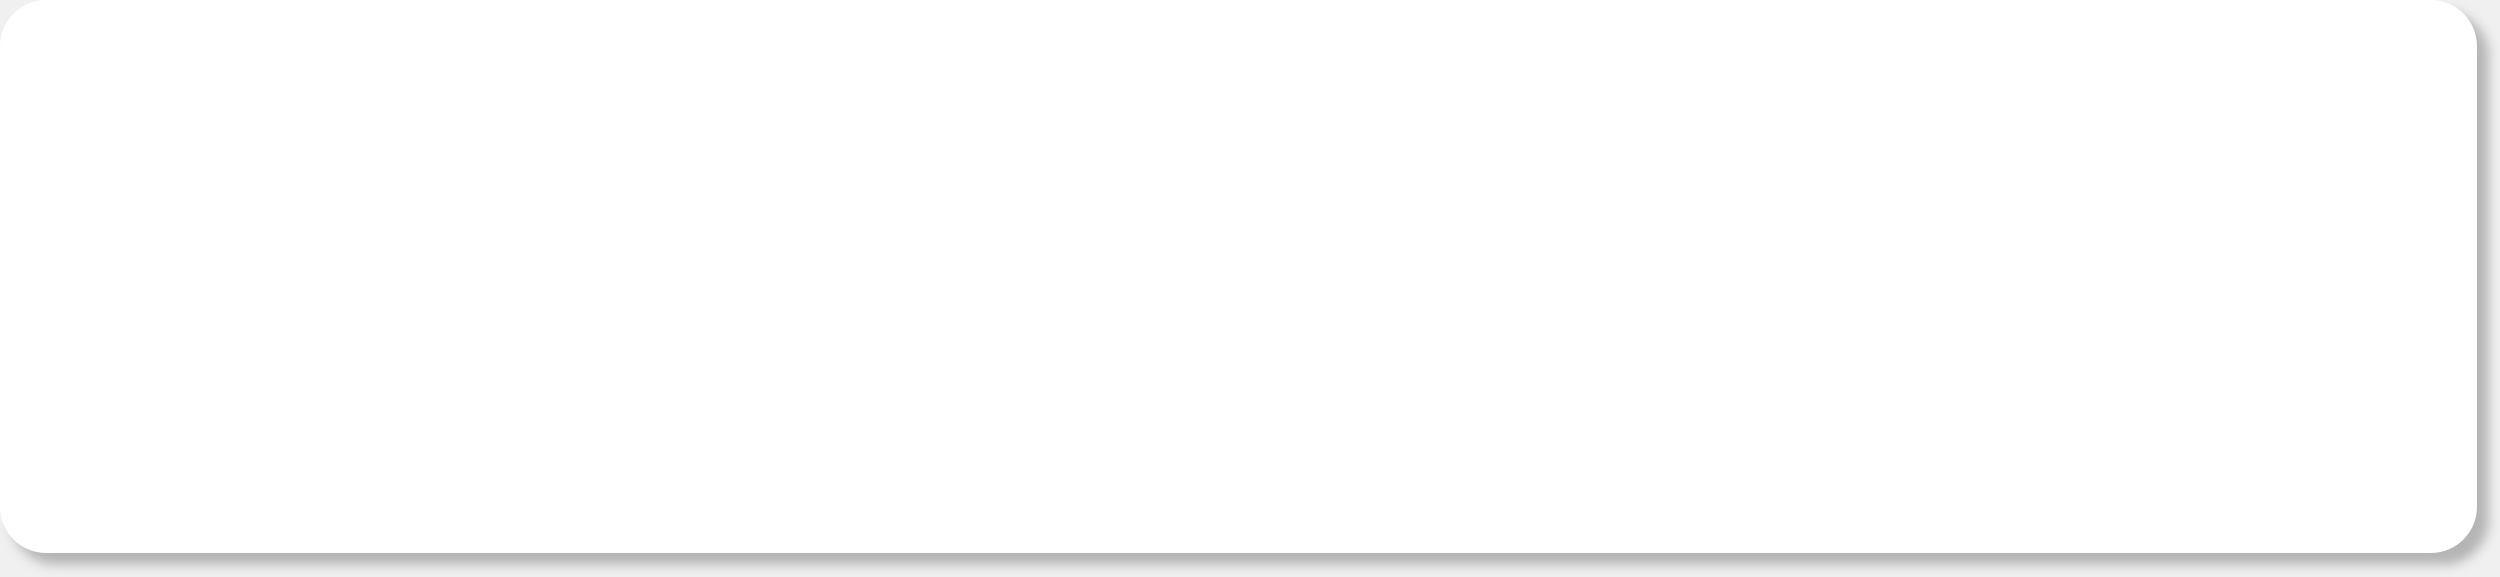
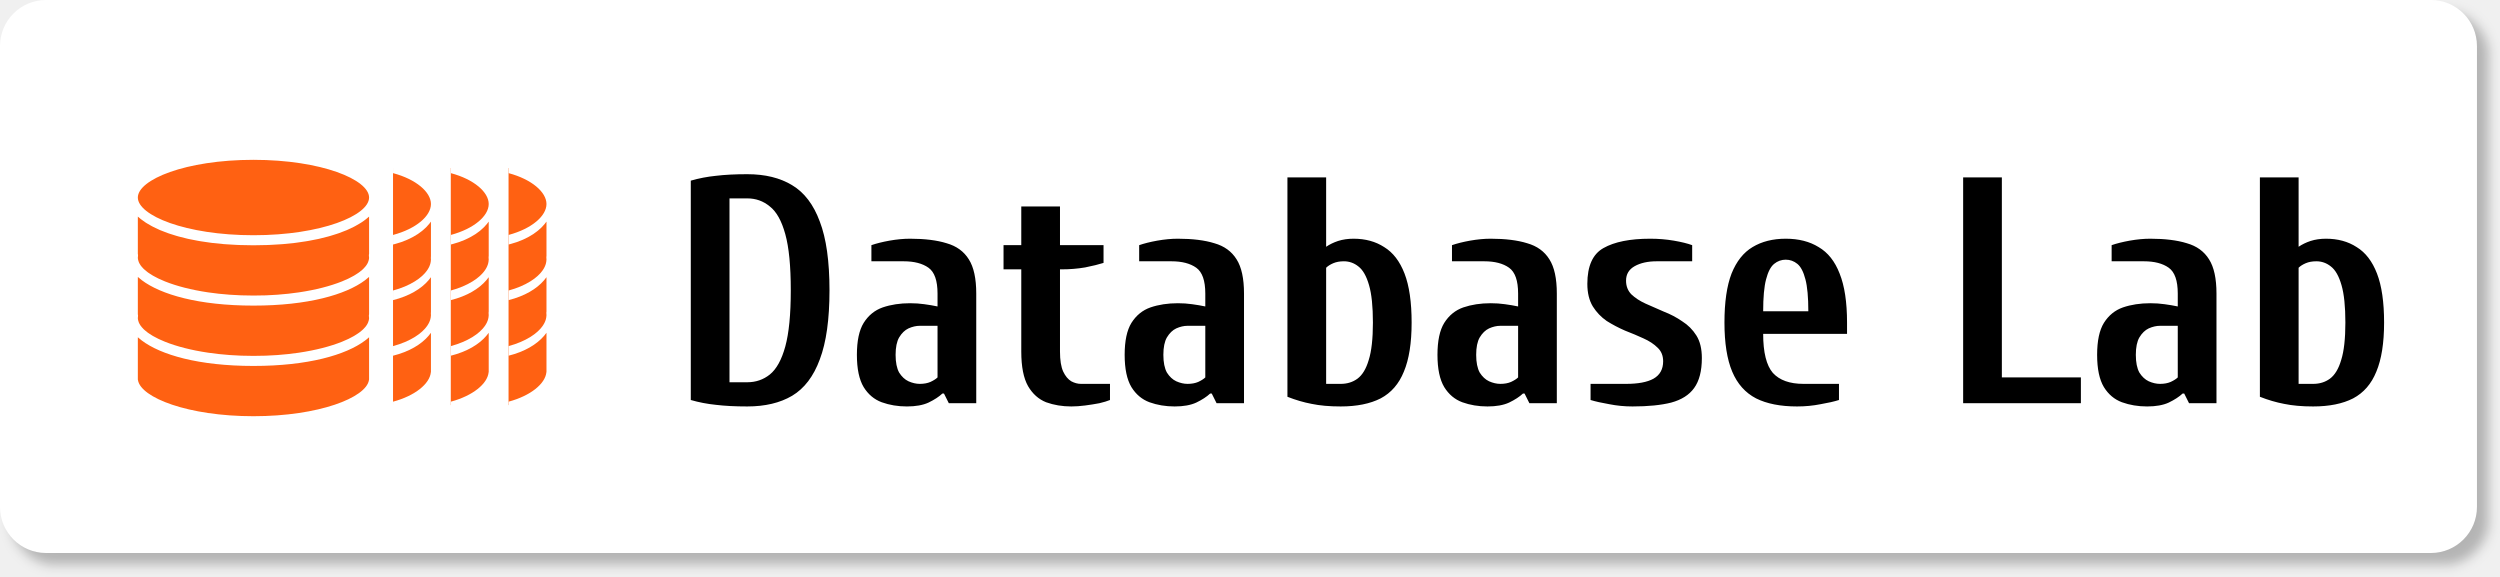
<svg xmlns="http://www.w3.org/2000/svg" width="217" height="50" viewBox="0 0 217 50" fill="none">
  <g filter="url(#filter0_d_668_5)">
    <rect width="215" height="48" rx="4" fill="white" />
+     <path d="M64.86 35.28C63.815 35.28 62.909 35.233 62.144 35.14C61.397 35.065 60.669 34.925 59.96 34.72V15.68C60.669 15.475 61.397 15.335 62.144 15.26C62.909 15.167 63.815 15.12 64.86 15.12C66.409 15.12 67.707 15.437 68.752 16.072C69.816 16.707 70.619 17.761 71.16 19.236C71.72 20.692 72 22.68 72 25.2C72 27.72 71.72 29.717 71.16 31.192C70.619 32.667 69.816 33.721 68.752 34.356C67.707 34.972 66.409 35.28 64.86 35.28ZM63.32 33.18H64.86C65.607 33.18 66.26 32.956 66.82 32.508C67.399 32.041 67.847 31.229 68.164 30.072C68.481 28.915 68.64 27.291 68.64 25.2C68.64 23.091 68.481 21.467 68.164 20.328C67.847 19.171 67.399 18.368 66.82 17.92C66.26 17.453 65.607 17.22 64.86 17.22H63.32V33.18ZM78.718 35.28C77.934 35.28 77.206 35.159 76.534 34.916C75.88 34.673 75.358 34.235 74.966 33.6C74.574 32.947 74.378 32.013 74.378 30.8C74.378 29.587 74.574 28.663 74.966 28.028C75.376 27.375 75.927 26.927 76.618 26.684C77.327 26.441 78.121 26.32 78.998 26.32C79.427 26.32 79.838 26.348 80.23 26.404C80.641 26.46 81.023 26.525 81.378 26.6V25.48C81.378 24.36 81.117 23.613 80.594 23.24C80.071 22.867 79.353 22.68 78.438 22.68H75.638V21.28C76.067 21.131 76.59 21 77.206 20.888C77.841 20.776 78.438 20.72 78.998 20.72C80.267 20.72 81.322 20.851 82.162 21.112C83.02 21.355 83.665 21.821 84.094 22.512C84.523 23.184 84.738 24.173 84.738 25.48V35H82.358L81.938 34.16H81.798C81.499 34.44 81.098 34.701 80.594 34.944C80.109 35.168 79.483 35.28 78.718 35.28ZM79.838 33.32C80.192 33.32 80.501 33.264 80.762 33.152C81.042 33.021 81.247 32.891 81.378 32.76V28.28H79.838C79.52 28.28 79.194 28.355 78.858 28.504C78.54 28.653 78.27 28.915 78.046 29.288C77.841 29.643 77.738 30.147 77.738 30.8C77.738 31.453 77.841 31.967 78.046 32.34C78.27 32.695 78.54 32.947 78.858 33.096C79.194 33.245 79.52 33.32 79.838 33.32ZM92.987 35.28C92.203 35.28 91.475 35.159 90.803 34.916C90.15 34.655 89.627 34.188 89.235 33.516C88.843 32.825 88.647 31.827 88.647 30.52V23.38H87.107V21.28H88.647V17.92H92.007V21.28H95.787V22.82C95.376 22.951 94.844 23.081 94.191 23.212C93.537 23.324 92.856 23.38 92.147 23.38H92.007V30.52C92.007 31.267 92.1 31.845 92.287 32.256C92.474 32.648 92.707 32.928 92.987 33.096C93.267 33.245 93.547 33.32 93.827 33.32H96.347V34.72C96.123 34.813 95.815 34.907 95.423 35C95.031 35.075 94.62 35.14 94.191 35.196C93.761 35.252 93.36 35.28 92.987 35.28ZM101.96 35.28C101.176 35.28 100.448 35.159 99.776 34.916C99.123 34.673 98.6 34.235 98.208 33.6C97.816 32.947 97.62 32.013 97.62 30.8C97.62 29.587 97.816 28.663 98.208 28.028C98.619 27.375 99.169 26.927 99.86 26.684C100.569 26.441 101.363 26.32 102.24 26.32C102.669 26.32 103.08 26.348 103.472 26.404C103.883 26.46 104.265 26.525 104.62 26.6V25.48C104.62 24.36 104.359 23.613 103.836 23.24C103.313 22.867 102.595 22.68 101.68 22.68H98.88V21.28C99.309 21.131 99.832 21 100.448 20.888C101.083 20.776 101.68 20.72 102.24 20.72C103.509 20.72 104.564 20.851 105.404 21.112C106.263 21.355 106.907 21.821 107.336 22.512C107.765 23.184 107.98 24.173 107.98 25.48V35H105.6L105.18 34.16H105.04C104.741 34.44 104.34 34.701 103.836 34.944C103.351 35.168 102.725 35.28 101.96 35.28ZM103.08 33.32C103.435 33.32 103.743 33.264 104.004 33.152C104.284 33.021 104.489 32.891 104.62 32.76V28.28H103.08C102.763 28.28 102.436 28.355 102.1 28.504C101.783 28.653 101.512 28.915 101.288 29.288C101.083 29.643 100.98 30.147 100.98 30.8C100.98 31.453 101.083 31.967 101.288 32.34C101.512 32.695 101.783 32.947 102.1 33.096C102.436 33.245 102.763 33.32 103.08 33.32ZM116.369 35.28C115.398 35.28 114.558 35.205 113.849 35.056C113.158 34.925 112.458 34.72 111.749 34.44V15.4H115.109V21.42C115.408 21.215 115.753 21.047 116.145 20.916C116.556 20.785 117.004 20.72 117.489 20.72C118.516 20.72 119.402 20.963 120.149 21.448C120.914 21.915 121.502 22.68 121.913 23.744C122.324 24.808 122.529 26.227 122.529 28C122.529 29.773 122.305 31.192 121.857 32.256C121.428 33.32 120.756 34.095 119.841 34.58C118.926 35.047 117.769 35.28 116.369 35.28ZM115.109 33.32H116.369C116.929 33.32 117.414 33.171 117.825 32.872C118.254 32.555 118.581 32.013 118.805 31.248C119.048 30.483 119.169 29.4 119.169 28C119.169 26.6 119.057 25.517 118.833 24.752C118.609 23.968 118.301 23.427 117.909 23.128C117.536 22.829 117.116 22.68 116.649 22.68C116.294 22.68 115.986 22.736 115.725 22.848C115.464 22.96 115.258 23.091 115.109 23.24V33.32ZM129.112 35.28C128.328 35.28 127.6 35.159 126.928 34.916C126.275 34.673 125.752 34.235 125.36 33.6C124.968 32.947 124.772 32.013 124.772 30.8C124.772 29.587 124.968 28.663 125.36 28.028C125.771 27.375 126.322 26.927 127.012 26.684C127.722 26.441 128.515 26.32 129.392 26.32C129.822 26.32 130.232 26.348 130.624 26.404C131.035 26.46 131.418 26.525 131.772 26.6V25.48C131.772 24.36 131.511 23.613 130.988 23.24C130.466 22.867 129.747 22.68 128.832 22.68H126.032V21.28C126.462 21.131 126.984 21 127.6 20.888C128.235 20.776 128.832 20.72 129.392 20.72C130.662 20.72 131.716 20.851 132.556 21.112C133.415 21.355 134.059 21.821 134.488 22.512C134.918 23.184 135.132 24.173 135.132 25.48V35H132.752L132.332 34.16H132.192C131.894 34.44 131.492 34.701 130.988 34.944C130.503 35.168 129.878 35.28 129.112 35.28ZM130.232 33.32C130.587 33.32 130.895 33.264 131.156 33.152C131.436 33.021 131.642 32.891 131.772 32.76V28.28H130.232C129.915 28.28 129.588 28.355 129.252 28.504C128.935 28.653 128.664 28.915 128.44 29.288C128.235 29.643 128.132 30.147 128.132 30.8C128.132 31.453 128.235 31.967 128.44 32.34C128.664 32.695 128.935 32.947 129.252 33.096C129.588 33.245 129.915 33.32 130.232 33.32ZM141.701 35.28C141.011 35.28 140.339 35.215 139.685 35.084C139.032 34.972 138.491 34.851 138.061 34.72V33.32H141.141C142.187 33.32 142.98 33.171 143.521 32.872C144.081 32.555 144.361 32.051 144.361 31.36C144.361 30.875 144.203 30.483 143.885 30.184C143.568 29.867 143.157 29.596 142.653 29.372C142.168 29.148 141.636 28.924 141.057 28.7C140.497 28.457 139.965 28.177 139.461 27.86C138.976 27.524 138.575 27.104 138.257 26.6C137.94 26.077 137.781 25.424 137.781 24.64C137.781 23.091 138.248 22.055 139.181 21.532C140.133 20.991 141.487 20.72 143.241 20.72C143.951 20.72 144.632 20.776 145.285 20.888C145.939 21 146.471 21.131 146.881 21.28V22.68H143.801C143.036 22.68 142.401 22.82 141.897 23.1C141.393 23.38 141.141 23.8 141.141 24.36C141.141 24.845 141.3 25.247 141.617 25.564C141.935 25.863 142.336 26.124 142.821 26.348C143.325 26.572 143.857 26.805 144.417 27.048C144.996 27.272 145.528 27.552 146.013 27.888C146.517 28.205 146.928 28.616 147.245 29.12C147.563 29.624 147.721 30.277 147.721 31.08C147.721 32.2 147.497 33.068 147.049 33.684C146.62 34.281 145.957 34.701 145.061 34.944C144.184 35.168 143.064 35.28 141.701 35.28ZM155.983 35.28C154.545 35.28 153.36 35.047 152.427 34.58C151.493 34.095 150.803 33.32 150.355 32.256C149.907 31.192 149.683 29.773 149.683 28C149.683 26.227 149.888 24.808 150.299 23.744C150.728 22.68 151.335 21.915 152.119 21.448C152.921 20.963 153.883 20.72 155.003 20.72C156.123 20.72 157.075 20.963 157.859 21.448C158.661 21.915 159.268 22.68 159.679 23.744C160.108 24.808 160.323 26.227 160.323 28V28.98H153.043C153.043 30.585 153.323 31.715 153.883 32.368C154.461 33.003 155.348 33.32 156.543 33.32H159.623V34.72C159.212 34.851 158.68 34.972 158.027 35.084C157.373 35.215 156.692 35.28 155.983 35.28ZM153.043 27.02H156.963C156.963 25.807 156.879 24.883 156.711 24.248C156.543 23.595 156.309 23.147 156.011 22.904C155.712 22.661 155.376 22.54 155.003 22.54C154.629 22.54 154.293 22.661 153.995 22.904C153.696 23.147 153.463 23.595 153.295 24.248C153.127 24.883 153.043 25.807 153.043 27.02ZM170.401 35V15.4H173.761V32.76H180.621V35H170.401ZM186.37 35.28C185.586 35.28 184.858 35.159 184.186 34.916C183.533 34.673 183.01 34.235 182.618 33.6C182.226 32.947 182.03 32.013 182.03 30.8C182.03 29.587 182.226 28.663 182.618 28.028C183.029 27.375 183.579 26.927 184.27 26.684C184.979 26.441 185.773 26.32 186.65 26.32C187.079 26.32 187.49 26.348 187.882 26.404C188.293 26.46 188.675 26.525 189.03 26.6V25.48C189.03 24.36 188.769 23.613 188.246 23.24C187.723 22.867 187.005 22.68 186.09 22.68H183.29V21.28C183.719 21.131 184.242 21 184.858 20.888C185.493 20.776 186.09 20.72 186.65 20.72C187.919 20.72 188.974 20.851 189.814 21.112C190.673 21.355 191.317 21.821 191.746 22.512C192.175 23.184 192.39 24.173 192.39 25.48V35H190.01L189.59 34.16H189.45C189.151 34.44 188.75 34.701 188.246 34.944C187.761 35.168 187.135 35.28 186.37 35.28ZM187.49 33.32C187.845 33.32 188.153 33.264 188.414 33.152C188.694 33.021 188.899 32.891 189.03 32.76V28.28H187.49C187.173 28.28 186.846 28.355 186.51 28.504C186.193 28.653 185.922 28.915 185.698 29.288C185.493 29.643 185.39 30.147 185.39 30.8C185.39 31.453 185.493 31.967 185.698 32.34C185.922 32.695 186.193 32.947 186.51 33.096C186.846 33.245 187.173 33.32 187.49 33.32ZM200.779 35.28C199.809 35.28 198.969 35.205 198.259 35.056C197.569 34.925 196.869 34.72 196.159 34.44V15.4H199.519V21.42C199.818 21.215 200.163 21.047 200.555 20.916C200.966 20.785 201.414 20.72 201.899 20.72C202.926 20.72 203.813 20.963 204.559 21.448C205.325 21.915 205.913 22.68 206.323 23.744C206.734 24.808 206.939 26.227 206.939 28C206.939 29.773 206.715 31.192 206.267 32.256C205.838 33.32 205.166 34.095 204.251 34.58C203.337 35.047 202.179 35.28 200.779 35.28ZM199.519 33.32H200.779C201.339 33.32 201.825 33.171 202.235 32.872C202.665 32.555 202.991 32.013 203.215 31.248C203.458 30.483 203.579 29.4 203.579 28C203.579 26.6 203.467 25.517 203.243 24.752C203.019 23.968 202.711 23.427 202.319 23.128C201.946 22.829 201.526 22.68 201.059 22.68C200.705 22.68 200.397 22.736 200.135 22.848C199.874 22.96 199.669 23.091 199.519 23.24V33.32Z" fill="black" />
+     <path d="M32.473 16.709C27.018 10.818 12.182 14.091 11.527 16.709V33.291C15.018 38.091 30.509 37 32.473 33.291V16.709Z" fill="#FF6112" />
+     <path d="M32.845 16.713C32.34 14.841 28.579 13 22 13C15.421 13 11.659 14.841 11.155 16.713C11.118 16.778 11.091 16.848 11.091 16.927V17.145V22.164V22.382V22.6V27.4V27.618V27.836V33.073C11.091 33.143 11.11 33.21 11.142 33.27C11.657 35.406 16.268 37 22 37C27.719 37 32.322 35.412 32.855 33.284C32.889 33.221 32.909 33.15 32.909 33.073V27.836V27.618V27.4V22.6V22.382V22.164V17.145V16.927C32.909 16.848 32.882 16.778 32.845 16.713ZM32.002 27.83C31.99 27.883 31.973 27.935 31.951 27.988C31.934 28.031 31.912 28.075 31.889 28.118C31.86 28.172 31.827 28.225 31.788 28.279C31.759 28.319 31.727 28.36 31.692 28.4C31.644 28.457 31.593 28.514 31.534 28.571C31.499 28.605 31.46 28.639 31.421 28.674C31.349 28.736 31.274 28.798 31.191 28.86C31.155 28.886 31.117 28.912 31.079 28.938C30.98 29.006 30.877 29.074 30.764 29.14C30.735 29.158 30.703 29.175 30.672 29.193C30.542 29.266 30.406 29.339 30.259 29.41C30.241 29.419 30.221 29.427 30.202 29.436C30.038 29.513 29.867 29.589 29.684 29.663C29.679 29.665 29.674 29.666 29.669 29.669C28.678 30.064 27.41 30.397 25.933 30.616C25.925 30.616 25.918 30.617 25.911 30.619C25.623 30.661 25.329 30.698 25.027 30.732C24.977 30.737 24.925 30.74 24.876 30.746C24.612 30.773 24.345 30.798 24.07 30.819C23.944 30.828 23.812 30.832 23.684 30.84C23.477 30.852 23.273 30.866 23.061 30.873C22.714 30.884 22.361 30.891 22 30.891C21.639 30.891 21.286 30.884 20.939 30.872C20.727 30.864 20.522 30.85 20.315 30.838C20.187 30.831 20.055 30.826 19.93 30.817C19.655 30.797 19.388 30.772 19.124 30.744C19.074 30.739 19.022 30.736 18.973 30.73C18.671 30.697 18.376 30.659 18.089 30.617C18.081 30.616 18.074 30.616 18.067 30.614C16.59 30.396 15.322 30.063 14.331 29.667C14.326 29.666 14.32 29.663 14.315 29.661C14.132 29.588 13.961 29.512 13.798 29.435C13.779 29.426 13.759 29.417 13.74 29.408C13.593 29.337 13.458 29.265 13.328 29.191C13.297 29.174 13.265 29.157 13.235 29.139C13.122 29.073 13.019 29.005 12.921 28.937C12.883 28.911 12.844 28.885 12.808 28.858C12.725 28.797 12.65 28.735 12.579 28.672C12.54 28.638 12.501 28.604 12.465 28.57C12.407 28.513 12.355 28.456 12.307 28.398C12.273 28.358 12.24 28.318 12.211 28.277C12.173 28.224 12.14 28.17 12.111 28.116C12.087 28.073 12.066 28.03 12.048 27.987C12.027 27.934 12.01 27.881 11.998 27.828C11.982 27.759 11.964 27.688 11.964 27.618C11.964 27.569 11.969 27.52 11.977 27.471C11.988 27.405 11.982 27.339 11.964 27.276V24.037C11.976 24.048 11.991 24.059 12.004 24.07C12.099 24.154 12.196 24.238 12.305 24.318C13.949 25.561 17.236 26.527 22 26.527C26.744 26.527 30.023 25.569 31.674 24.333C31.805 24.237 31.924 24.138 32.036 24.037L32.036 27.276C32.018 27.339 32.012 27.405 32.023 27.471C32.031 27.52 32.036 27.569 32.036 27.618C32.036 27.688 32.018 27.759 32.002 27.83ZM32.036 18.801V22.04C32.018 22.102 32.012 22.168 32.023 22.234C32.031 22.283 32.036 22.332 32.036 22.382C32.036 22.452 32.018 22.523 32.002 22.593C31.99 22.646 31.973 22.699 31.951 22.752C31.934 22.795 31.912 22.838 31.889 22.881C31.86 22.935 31.827 22.989 31.788 23.043C31.759 23.083 31.727 23.123 31.692 23.163C31.644 23.221 31.593 23.278 31.534 23.334C31.499 23.369 31.46 23.403 31.421 23.437C31.349 23.5 31.274 23.562 31.191 23.623C31.155 23.65 31.117 23.676 31.079 23.702C30.98 23.77 30.877 23.837 30.764 23.904C30.735 23.922 30.703 23.939 30.672 23.956C30.542 24.029 30.406 24.102 30.259 24.173C30.241 24.182 30.221 24.191 30.202 24.2C30.038 24.277 29.867 24.353 29.684 24.426C29.679 24.428 29.674 24.43 29.669 24.432C28.678 24.828 27.41 25.161 25.933 25.379C25.925 25.38 25.918 25.381 25.911 25.382C25.623 25.425 25.329 25.462 25.027 25.495C24.977 25.5 24.925 25.504 24.876 25.509C24.612 25.537 24.345 25.562 24.07 25.582C23.944 25.591 23.812 25.596 23.684 25.604C23.477 25.616 23.273 25.629 23.061 25.637C22.714 25.648 22.361 25.654 22 25.654C21.639 25.654 21.286 25.648 20.939 25.635C20.727 25.628 20.522 25.614 20.315 25.602C20.187 25.595 20.055 25.59 19.93 25.581C19.655 25.561 19.388 25.535 19.124 25.508C19.074 25.503 19.022 25.499 18.973 25.494C18.671 25.461 18.376 25.423 18.089 25.381C18.081 25.38 18.074 25.379 18.067 25.378C16.59 25.16 15.322 24.827 14.331 24.431C14.326 24.429 14.32 24.427 14.315 24.425C14.132 24.352 13.961 24.276 13.798 24.198C13.779 24.189 13.759 24.18 13.74 24.172C13.593 24.101 13.458 24.029 13.328 23.955C13.297 23.938 13.265 23.92 13.235 23.902C13.122 23.836 13.019 23.769 12.921 23.701C12.883 23.674 12.844 23.649 12.808 23.622C12.725 23.56 12.65 23.498 12.579 23.436C12.54 23.402 12.501 23.368 12.465 23.333C12.407 23.276 12.355 23.22 12.307 23.162C12.273 23.122 12.24 23.082 12.211 23.041C12.173 22.988 12.14 22.934 12.111 22.88C12.087 22.837 12.066 22.794 12.048 22.75C12.027 22.698 12.01 22.645 11.998 22.592C11.982 22.523 11.964 22.452 11.964 22.382C11.964 22.332 11.969 22.283 11.977 22.234C11.988 22.168 11.982 22.102 11.964 22.04V18.801C12.016 18.848 12.076 18.895 12.133 18.942C12.164 18.968 12.193 18.994 12.226 19.02C12.357 19.123 12.499 19.225 12.652 19.324C12.684 19.345 12.719 19.365 12.753 19.385C12.881 19.465 13.017 19.543 13.159 19.62C13.212 19.648 13.265 19.676 13.319 19.704C13.479 19.785 13.646 19.864 13.822 19.941C13.85 19.953 13.877 19.966 13.906 19.979C14.111 20.066 14.328 20.148 14.554 20.229C14.616 20.251 14.682 20.272 14.746 20.294C14.926 20.355 15.111 20.413 15.304 20.469C15.373 20.489 15.441 20.51 15.513 20.529C15.768 20.6 16.031 20.667 16.308 20.729C16.346 20.738 16.387 20.745 16.425 20.753C16.669 20.806 16.922 20.855 17.183 20.902C17.271 20.917 17.36 20.932 17.45 20.947C17.697 20.988 17.952 21.025 18.214 21.059C18.281 21.067 18.345 21.078 18.413 21.086C18.738 21.125 19.074 21.159 19.419 21.188C19.504 21.195 19.593 21.2 19.679 21.206C19.955 21.226 20.238 21.242 20.526 21.256C20.631 21.26 20.736 21.265 20.844 21.269C21.22 21.282 21.603 21.291 22 21.291C22.397 21.291 22.78 21.282 23.156 21.269C23.263 21.265 23.368 21.26 23.474 21.256C23.762 21.242 24.045 21.226 24.321 21.206C24.407 21.199 24.495 21.195 24.581 21.188C24.926 21.159 25.262 21.125 25.587 21.086C25.655 21.078 25.719 21.067 25.786 21.059C26.048 21.025 26.302 20.988 26.55 20.947C26.64 20.932 26.729 20.917 26.817 20.902C27.078 20.855 27.331 20.806 27.575 20.753C27.613 20.745 27.654 20.737 27.692 20.729C27.969 20.667 28.232 20.599 28.487 20.529C28.558 20.509 28.627 20.489 28.696 20.469C28.888 20.413 29.074 20.355 29.254 20.294C29.318 20.272 29.384 20.251 29.446 20.229C29.672 20.148 29.89 20.066 30.094 19.979C30.123 19.966 30.149 19.953 30.178 19.941C30.354 19.864 30.521 19.785 30.681 19.704C30.735 19.676 30.788 19.648 30.841 19.62C30.983 19.544 31.119 19.466 31.247 19.385C31.281 19.365 31.316 19.345 31.348 19.324C31.501 19.225 31.643 19.124 31.774 19.02C31.806 18.994 31.836 18.968 31.867 18.942C31.924 18.895 31.984 18.848 32.036 18.801ZM22 13.873C27.915 13.873 32.036 15.597 32.036 17.145C32.036 18.694 27.915 20.418 22 20.418C16.085 20.418 11.964 18.694 11.964 17.145C11.964 15.597 16.085 13.873 22 13.873ZM32.036 32.943C32.03 32.962 32.026 32.982 32.022 33.002C31.775 34.511 27.688 36.127 22 36.127C16.311 36.127 12.225 34.511 11.978 33.002C11.974 32.982 11.969 32.963 11.964 32.945V29.273C11.976 29.285 11.991 29.296 12.004 29.307C12.099 29.391 12.196 29.474 12.305 29.554C13.949 30.797 17.236 31.764 22 31.764C26.744 31.764 30.023 30.805 31.674 29.57C31.805 29.474 31.924 29.375 32.036 29.274L32.036 32.943Z" fill="white" />
+     <path fill-rule="evenodd" clip-rule="evenodd" d="M34.114 35.169C35.851 34.696 37.255 33.791 37.665 32.587V17.308C36.794 15.844 35.519 14.995 34.114 14.581V35.169Z" fill="#FF6112" />
+     <path fill-rule="evenodd" clip-rule="evenodd" d="M34.114 35.682C36.187 35.147 37.664 33.993 37.891 32.581C37.911 32.523 37.923 32.457 37.923 32.386V27.561V27.36V27.159V22.736V22.535V22.334V17.71V17.509C37.923 17.436 37.907 17.371 37.885 17.312C37.662 16.027 36.37 14.758 34.114 14.194V15.027C36.137 15.567 37.406 16.681 37.406 17.71C37.406 18.74 36.137 19.854 34.114 20.394V21.224C34.129 21.221 34.144 21.217 34.159 21.213C34.212 21.2 34.265 21.186 34.318 21.171C34.471 21.129 34.621 21.083 34.766 21.034C34.777 21.031 34.788 21.027 34.799 21.023C34.812 21.02 34.824 21.016 34.835 21.012C34.999 20.955 35.155 20.893 35.306 20.828C35.335 20.816 35.363 20.803 35.391 20.79C35.404 20.784 35.416 20.778 35.429 20.773C35.543 20.721 35.653 20.667 35.76 20.611C35.773 20.604 35.787 20.597 35.801 20.59C35.825 20.577 35.85 20.564 35.873 20.551C36.007 20.477 36.136 20.401 36.257 20.321C36.267 20.314 36.276 20.308 36.286 20.301C36.293 20.296 36.3 20.291 36.307 20.286C36.411 20.215 36.51 20.143 36.604 20.068C36.636 20.042 36.668 20.017 36.699 19.991C36.783 19.92 36.864 19.848 36.94 19.774C36.948 19.766 36.956 19.759 36.965 19.751C36.976 19.74 36.988 19.729 36.999 19.718C37.09 19.627 37.173 19.533 37.251 19.438C37.262 19.424 37.272 19.41 37.283 19.397C37.291 19.386 37.298 19.376 37.306 19.366C37.316 19.353 37.327 19.34 37.337 19.327C37.361 19.297 37.385 19.266 37.406 19.235V22.22C37.396 22.278 37.392 22.339 37.398 22.399C37.403 22.444 37.406 22.49 37.406 22.535C37.406 22.596 37.397 22.656 37.388 22.717C37.387 22.721 37.387 22.726 37.386 22.73C37.379 22.779 37.369 22.827 37.356 22.876C37.346 22.916 37.333 22.956 37.319 22.996C37.302 23.045 37.282 23.095 37.26 23.144C37.242 23.181 37.223 23.218 37.203 23.255C37.174 23.308 37.144 23.361 37.109 23.413C37.089 23.444 37.066 23.475 37.043 23.506L37.042 23.508C37 23.565 36.956 23.622 36.906 23.679C36.89 23.698 36.872 23.717 36.854 23.736C36.849 23.741 36.845 23.746 36.84 23.752C36.781 23.814 36.721 23.877 36.654 23.938C36.641 23.949 36.629 23.96 36.616 23.971C36.61 23.976 36.605 23.981 36.599 23.986C36.522 24.053 36.442 24.121 36.355 24.186C36.346 24.192 36.337 24.199 36.327 24.206C36.325 24.207 36.323 24.209 36.321 24.21C36.224 24.281 36.123 24.351 36.014 24.419C36.012 24.42 36.01 24.421 36.008 24.423C36.007 24.423 36.006 24.424 36.005 24.424C35.492 24.744 34.852 25.019 34.114 25.217V26.052C35.526 25.699 36.56 25.069 37.192 24.333C37.27 24.245 37.34 24.154 37.406 24.061L37.406 27.045C37.396 27.103 37.392 27.163 37.398 27.224C37.403 27.269 37.406 27.315 37.406 27.36C37.406 27.42 37.397 27.481 37.388 27.542C37.387 27.546 37.387 27.551 37.386 27.555C37.379 27.604 37.369 27.652 37.356 27.701C37.346 27.741 37.333 27.781 37.319 27.82C37.302 27.87 37.282 27.919 37.26 27.969C37.242 28.006 37.223 28.043 37.203 28.08C37.174 28.133 37.144 28.186 37.109 28.238C37.089 28.269 37.066 28.3 37.043 28.331L37.042 28.333C37 28.39 36.956 28.447 36.906 28.504C36.89 28.523 36.872 28.542 36.854 28.561C36.849 28.566 36.845 28.571 36.84 28.576C36.781 28.639 36.721 28.701 36.654 28.762C36.641 28.774 36.629 28.785 36.616 28.796C36.61 28.801 36.605 28.806 36.599 28.811C36.522 28.878 36.442 28.945 36.355 29.011C36.346 29.017 36.337 29.024 36.327 29.03C36.325 29.032 36.323 29.034 36.321 29.035C36.224 29.106 36.123 29.176 36.014 29.244C36.011 29.246 36.008 29.247 36.005 29.249C35.492 29.569 34.852 29.844 34.114 30.042V30.876C35.526 30.523 36.56 29.894 37.192 29.158C37.27 29.07 37.34 28.978 37.406 28.886L37.406 32.266C37.403 32.284 37.4 32.302 37.398 32.321C37.294 33.31 36.041 34.349 34.114 34.866V35.682Z" fill="white" />
+     <path fill-rule="evenodd" clip-rule="evenodd" d="M39.128 35.169C40.865 34.696 42.269 33.791 42.679 32.587V17.308C41.808 15.844 40.533 14.995 39.128 14.581V35.169Z" fill="#FF6112" />
+     <path fill-rule="evenodd" clip-rule="evenodd" d="M39.128 35.682C41.201 35.147 42.678 33.993 42.905 32.581C42.925 32.523 42.937 32.457 42.937 32.386V27.561V27.36V27.159V22.736V22.535V22.334V17.71V17.509C42.937 17.436 42.921 17.371 42.899 17.312C42.676 16.027 41.384 14.758 39.128 14.194V15.027C41.151 15.567 42.42 16.681 42.42 17.71C42.42 18.74 41.151 19.853 39.128 20.394V21.224C39.143 21.221 39.158 21.217 39.173 21.213C39.226 21.2 39.279 21.186 39.331 21.171C39.485 21.129 39.635 21.083 39.779 21.034C39.791 21.031 39.802 21.027 39.813 21.023C39.825 21.02 39.837 21.016 39.849 21.012C40.013 20.955 40.169 20.893 40.32 20.828C40.349 20.816 40.377 20.803 40.404 20.79C40.417 20.784 40.43 20.778 40.443 20.773C40.557 20.721 40.667 20.667 40.774 20.611C40.787 20.604 40.801 20.597 40.815 20.59C40.839 20.577 40.864 20.564 40.887 20.551C41.021 20.477 41.15 20.401 41.271 20.321C41.281 20.314 41.29 20.308 41.3 20.301C41.307 20.296 41.313 20.291 41.321 20.286C41.425 20.215 41.524 20.143 41.618 20.068C41.65 20.042 41.682 20.017 41.713 19.991C41.797 19.92 41.877 19.848 41.953 19.774C41.962 19.766 41.97 19.759 41.978 19.751C41.99 19.74 42.002 19.729 42.013 19.718C42.104 19.627 42.187 19.533 42.265 19.438C42.276 19.424 42.286 19.41 42.297 19.397C42.304 19.386 42.312 19.376 42.32 19.366C42.33 19.353 42.34 19.34 42.351 19.327C42.375 19.297 42.398 19.266 42.42 19.235V22.22C42.41 22.278 42.406 22.339 42.412 22.399C42.417 22.444 42.42 22.49 42.42 22.535C42.42 22.596 42.411 22.656 42.402 22.717C42.401 22.721 42.401 22.726 42.4 22.73C42.393 22.779 42.383 22.827 42.37 22.876C42.36 22.916 42.347 22.956 42.333 22.996C42.316 23.045 42.296 23.095 42.273 23.144C42.256 23.181 42.237 23.218 42.217 23.255C42.188 23.308 42.158 23.361 42.123 23.413C42.102 23.444 42.08 23.475 42.057 23.506L42.056 23.508C42.014 23.565 41.969 23.622 41.92 23.679C41.904 23.698 41.886 23.717 41.868 23.736C41.863 23.741 41.858 23.746 41.854 23.752C41.795 23.814 41.734 23.877 41.667 23.938C41.655 23.949 41.642 23.96 41.63 23.971C41.624 23.976 41.618 23.981 41.613 23.986C41.536 24.053 41.455 24.121 41.369 24.186C41.36 24.192 41.35 24.199 41.341 24.206C41.339 24.207 41.337 24.209 41.335 24.21C41.238 24.281 41.136 24.351 41.028 24.419C41.027 24.42 41.025 24.421 41.024 24.422C41.022 24.423 41.02 24.424 41.019 24.424C40.505 24.744 39.866 25.019 39.128 25.217V26.052C40.54 25.699 41.574 25.069 42.206 24.333C42.284 24.245 42.354 24.154 42.42 24.061L42.42 27.045C42.41 27.103 42.406 27.163 42.412 27.224C42.417 27.269 42.42 27.315 42.42 27.36C42.42 27.42 42.411 27.481 42.402 27.542C42.401 27.546 42.401 27.551 42.4 27.555C42.393 27.604 42.383 27.652 42.37 27.701C42.36 27.741 42.347 27.781 42.333 27.82C42.316 27.87 42.296 27.919 42.273 27.969C42.256 28.006 42.237 28.043 42.217 28.08C42.188 28.133 42.158 28.186 42.123 28.238C42.102 28.269 42.08 28.3 42.057 28.331L42.056 28.333C42.014 28.39 41.969 28.447 41.92 28.504C41.904 28.523 41.886 28.542 41.868 28.561C41.863 28.566 41.858 28.571 41.854 28.576C41.795 28.639 41.734 28.701 41.667 28.762C41.655 28.774 41.642 28.785 41.63 28.796C41.624 28.801 41.618 28.806 41.613 28.811C41.536 28.878 41.455 28.945 41.369 29.011C41.358 29.019 41.346 29.027 41.335 29.035C41.238 29.106 41.136 29.176 41.028 29.244C41.027 29.245 41.025 29.246 41.024 29.247C41.022 29.247 41.02 29.248 41.019 29.249C40.505 29.569 39.866 29.844 39.128 30.042V30.876C40.54 30.523 41.574 29.894 42.206 29.158C42.284 29.07 42.354 28.978 42.42 28.886L42.42 32.266C42.417 32.284 42.414 32.302 42.412 32.321C42.308 33.31 41.055 34.348 39.128 34.866V35.682Z" fill="white" />
+     <path fill-rule="evenodd" clip-rule="evenodd" d="M44.142 35.169C45.879 34.696 47.283 33.791 47.693 32.587V17.308C46.822 15.844 45.547 14.995 44.142 14.581V35.169Z" fill="#FF6112" />
+     <path fill-rule="evenodd" clip-rule="evenodd" d="M44.142 35.682C46.215 35.147 47.691 33.993 47.919 32.581C47.939 32.523 47.951 32.457 47.951 32.386V27.561V27.36V27.159V22.736V22.535V22.334V17.71V17.509C47.951 17.436 47.935 17.371 47.913 17.312C47.69 16.027 46.398 14.758 44.142 14.194V15.027C46.164 15.567 47.434 16.681 47.434 17.71C47.434 18.74 46.164 19.853 44.142 20.394V21.224C44.157 21.221 44.172 21.217 44.187 21.213C44.24 21.2 44.293 21.186 44.345 21.171C44.499 21.129 44.649 21.083 44.793 21.034C44.804 21.031 44.816 21.027 44.827 21.023C44.839 21.02 44.851 21.016 44.863 21.012C45.027 20.955 45.183 20.893 45.334 20.828C45.362 20.816 45.39 20.803 45.418 20.79C45.431 20.784 45.444 20.778 45.457 20.773C45.571 20.721 45.681 20.667 45.788 20.611C45.801 20.604 45.815 20.597 45.829 20.59C45.853 20.577 45.877 20.564 45.901 20.551C46.035 20.477 46.164 20.401 46.285 20.321C46.295 20.314 46.304 20.308 46.314 20.301C46.321 20.296 46.327 20.291 46.334 20.286C46.439 20.215 46.538 20.143 46.632 20.068C46.664 20.042 46.696 20.017 46.727 19.991C46.811 19.92 46.891 19.848 46.967 19.774C46.975 19.766 46.984 19.759 46.992 19.751C47.004 19.74 47.016 19.729 47.027 19.718C47.118 19.627 47.201 19.533 47.279 19.438C47.29 19.424 47.3 19.41 47.311 19.397C47.318 19.386 47.326 19.376 47.334 19.366C47.344 19.353 47.354 19.34 47.364 19.327C47.389 19.297 47.412 19.266 47.434 19.235V22.22C47.423 22.278 47.42 22.339 47.426 22.399C47.431 22.444 47.434 22.49 47.434 22.535C47.434 22.596 47.425 22.656 47.416 22.717C47.415 22.721 47.414 22.726 47.414 22.73C47.407 22.779 47.397 22.827 47.384 22.876C47.373 22.916 47.361 22.956 47.347 22.996C47.33 23.045 47.31 23.095 47.287 23.144C47.27 23.181 47.251 23.218 47.231 23.255C47.202 23.308 47.172 23.361 47.137 23.413C47.116 23.444 47.094 23.475 47.071 23.506L47.07 23.508C47.027 23.565 46.983 23.622 46.934 23.679C46.917 23.698 46.9 23.717 46.882 23.736C46.877 23.741 46.872 23.746 46.868 23.752C46.809 23.814 46.748 23.877 46.681 23.938C46.669 23.949 46.656 23.96 46.644 23.971C46.638 23.976 46.632 23.981 46.627 23.986C46.55 24.053 46.469 24.121 46.383 24.186C46.374 24.192 46.364 24.199 46.355 24.206C46.353 24.207 46.351 24.209 46.349 24.21C46.252 24.281 46.15 24.351 46.042 24.419C46.041 24.42 46.039 24.421 46.038 24.422C46.036 24.423 46.034 24.424 46.033 24.424C45.519 24.744 44.88 25.019 44.142 25.217V26.052C45.553 25.699 46.588 25.069 47.22 24.333C47.298 24.245 47.368 24.154 47.434 24.061L47.434 27.045C47.423 27.103 47.42 27.163 47.426 27.224C47.431 27.269 47.434 27.315 47.434 27.36C47.434 27.42 47.425 27.481 47.416 27.542C47.415 27.546 47.414 27.551 47.414 27.555C47.407 27.604 47.397 27.652 47.384 27.701C47.373 27.741 47.361 27.781 47.347 27.82C47.33 27.87 47.31 27.919 47.287 27.969C47.27 28.006 47.251 28.043 47.231 28.08C47.202 28.133 47.172 28.186 47.137 28.238C47.116 28.269 47.094 28.3 47.071 28.331L47.07 28.333C47.027 28.39 46.983 28.447 46.934 28.504C46.917 28.523 46.9 28.542 46.882 28.561C46.877 28.566 46.872 28.571 46.868 28.576C46.809 28.639 46.748 28.701 46.681 28.762C46.669 28.774 46.656 28.785 46.644 28.796C46.638 28.801 46.632 28.806 46.627 28.811C46.55 28.878 46.469 28.945 46.383 29.011C46.374 29.017 46.364 29.024 46.355 29.03C46.353 29.032 46.351 29.034 46.349 29.035C46.252 29.106 46.15 29.176 46.042 29.244C46.041 29.245 46.039 29.246 46.038 29.247C46.036 29.247 46.034 29.248 46.033 29.249C45.519 29.569 44.88 29.844 44.142 30.042V30.876C45.553 30.523 46.588 29.894 47.22 29.158C47.298 29.07 47.368 28.978 47.434 28.886L47.434 32.266C47.431 32.284 47.428 32.302 47.426 32.321C47.322 33.31 46.069 34.348 44.142 34.866V35.682Z" fill="white" />
  </g>
  <defs>
    <filter id="filter0_d_668_5" x="0" y="0" width="217" height="50" filterUnits="userSpaceOnUse" color-interpolation-filters="sRGB">
      <feFlood flood-opacity="0" result="BackgroundImageFix" />
      <feColorMatrix in="SourceAlpha" type="matrix" values="0 0 0 0 0 0 0 0 0 0 0 0 0 0 0 0 0 0 127 0" result="hardAlpha" />
      <feOffset dx="1" dy="1" />
      <feGaussianBlur stdDeviation="0.5" />
      <feColorMatrix type="matrix" values="0 0 0 0 0 0 0 0 0 0 0 0 0 0 0 0 0 0 0.25 0" />
      <feBlend mode="normal" in2="BackgroundImageFix" result="effect1_dropShadow_668_5" />
      <feBlend mode="normal" in="SourceGraphic" in2="effect1_dropShadow_668_5" result="shape" />
    </filter>
  </defs>
</svg>
